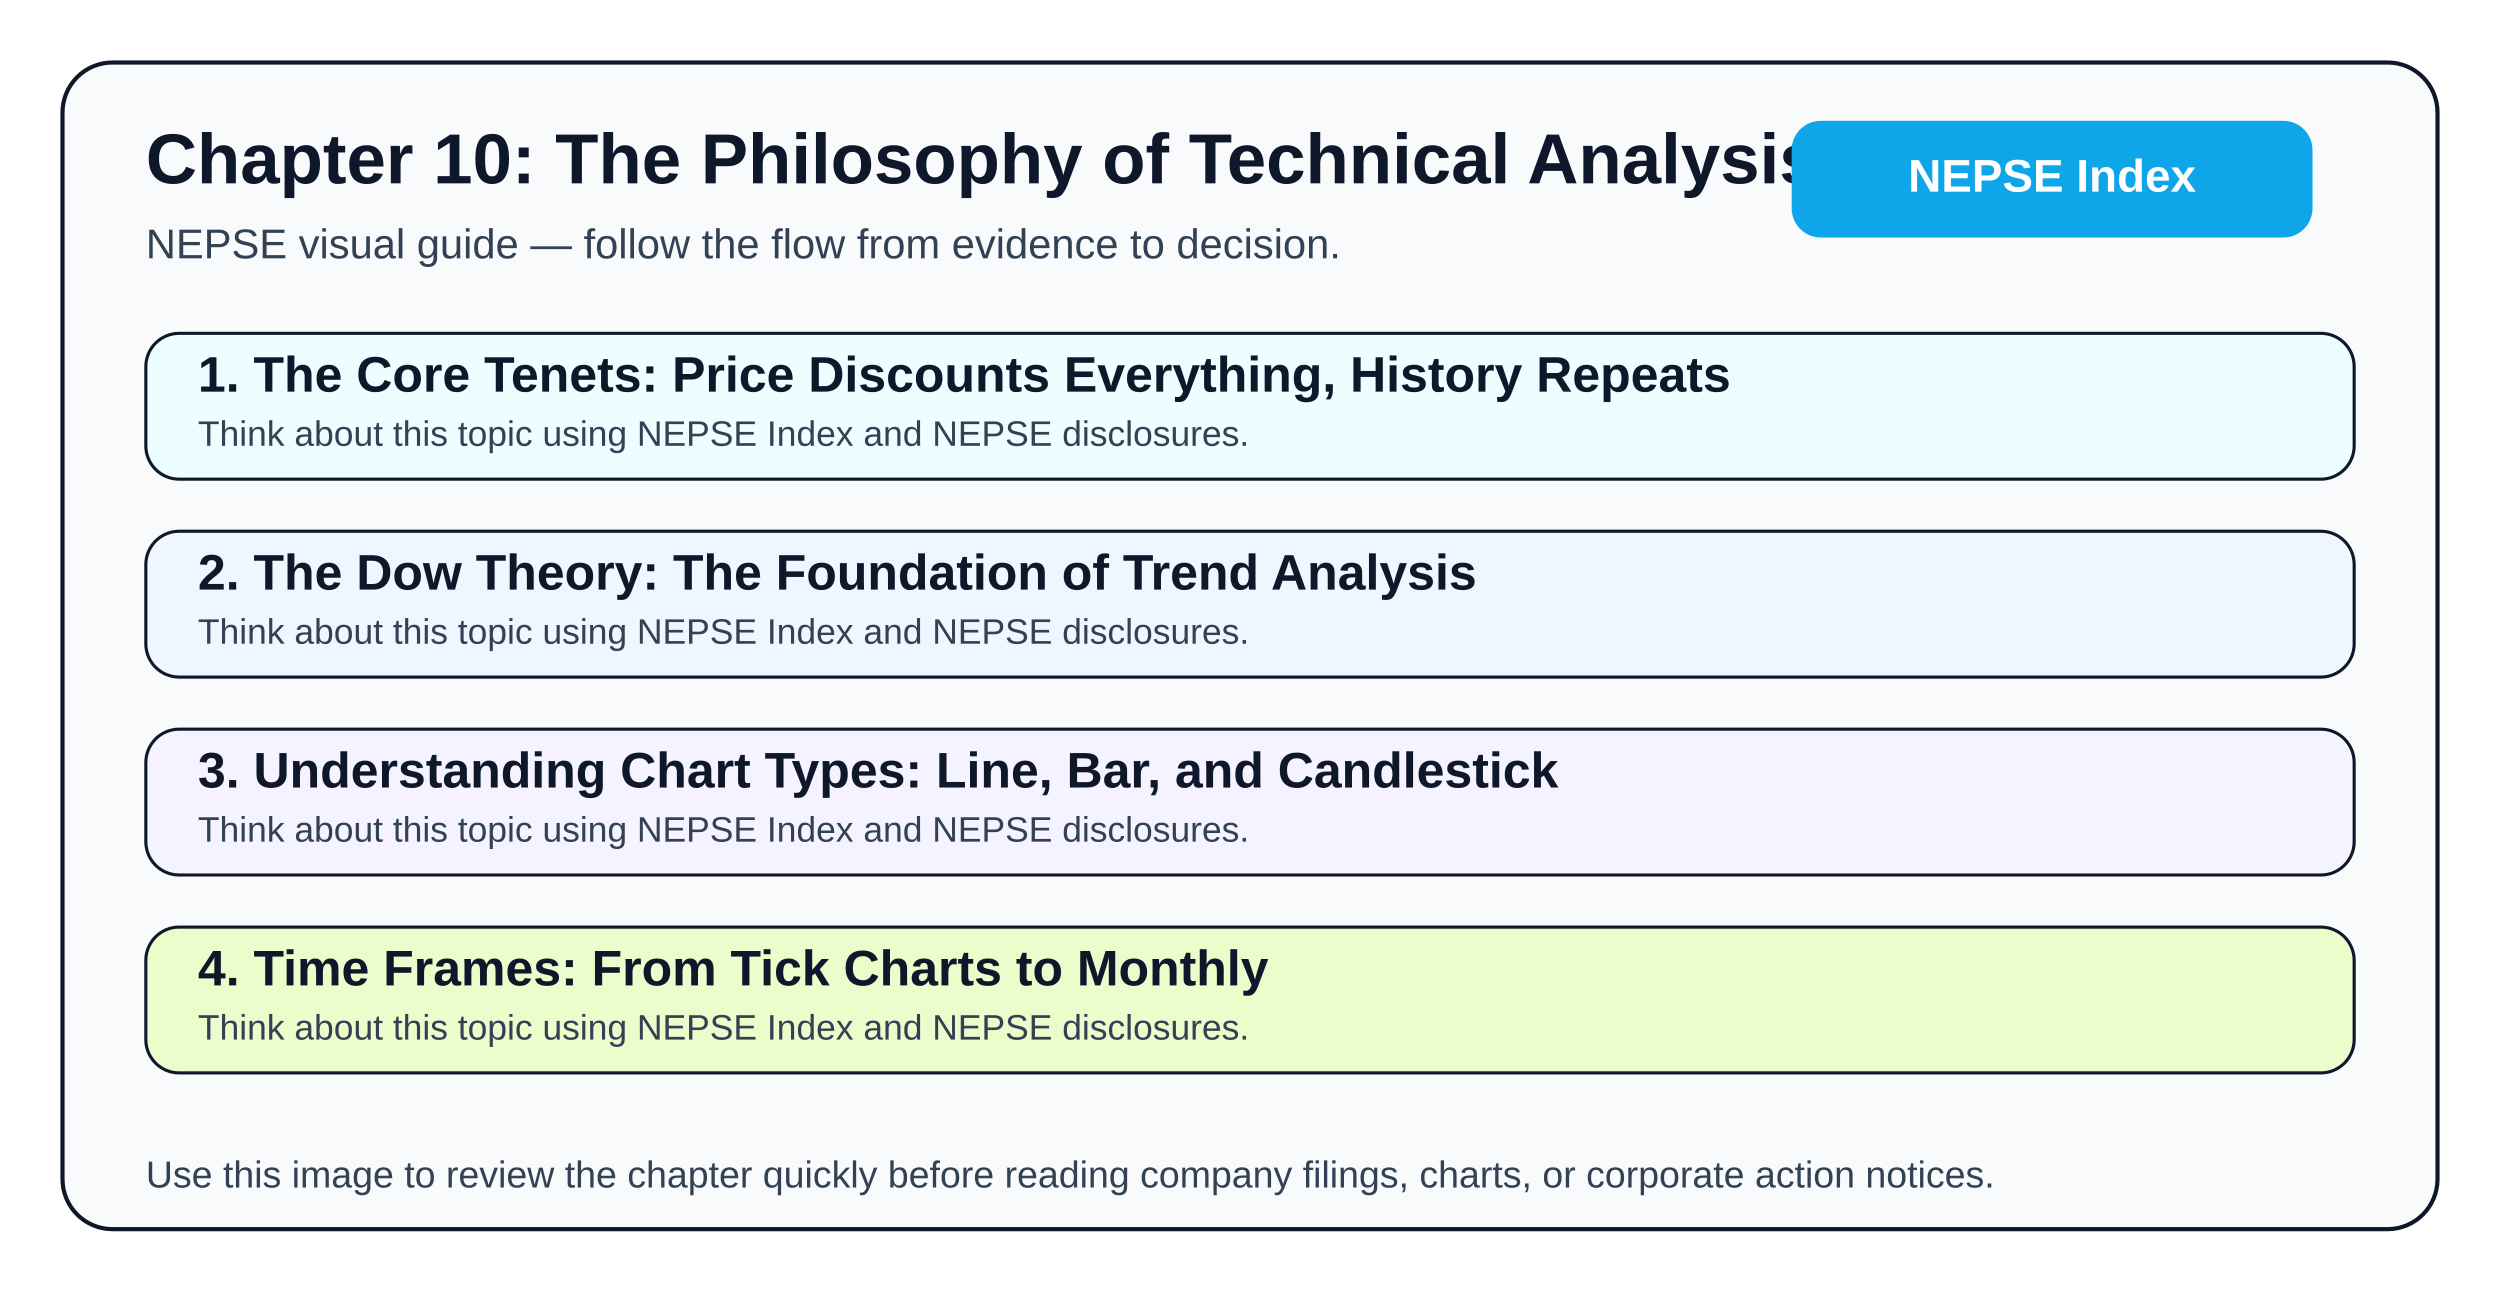
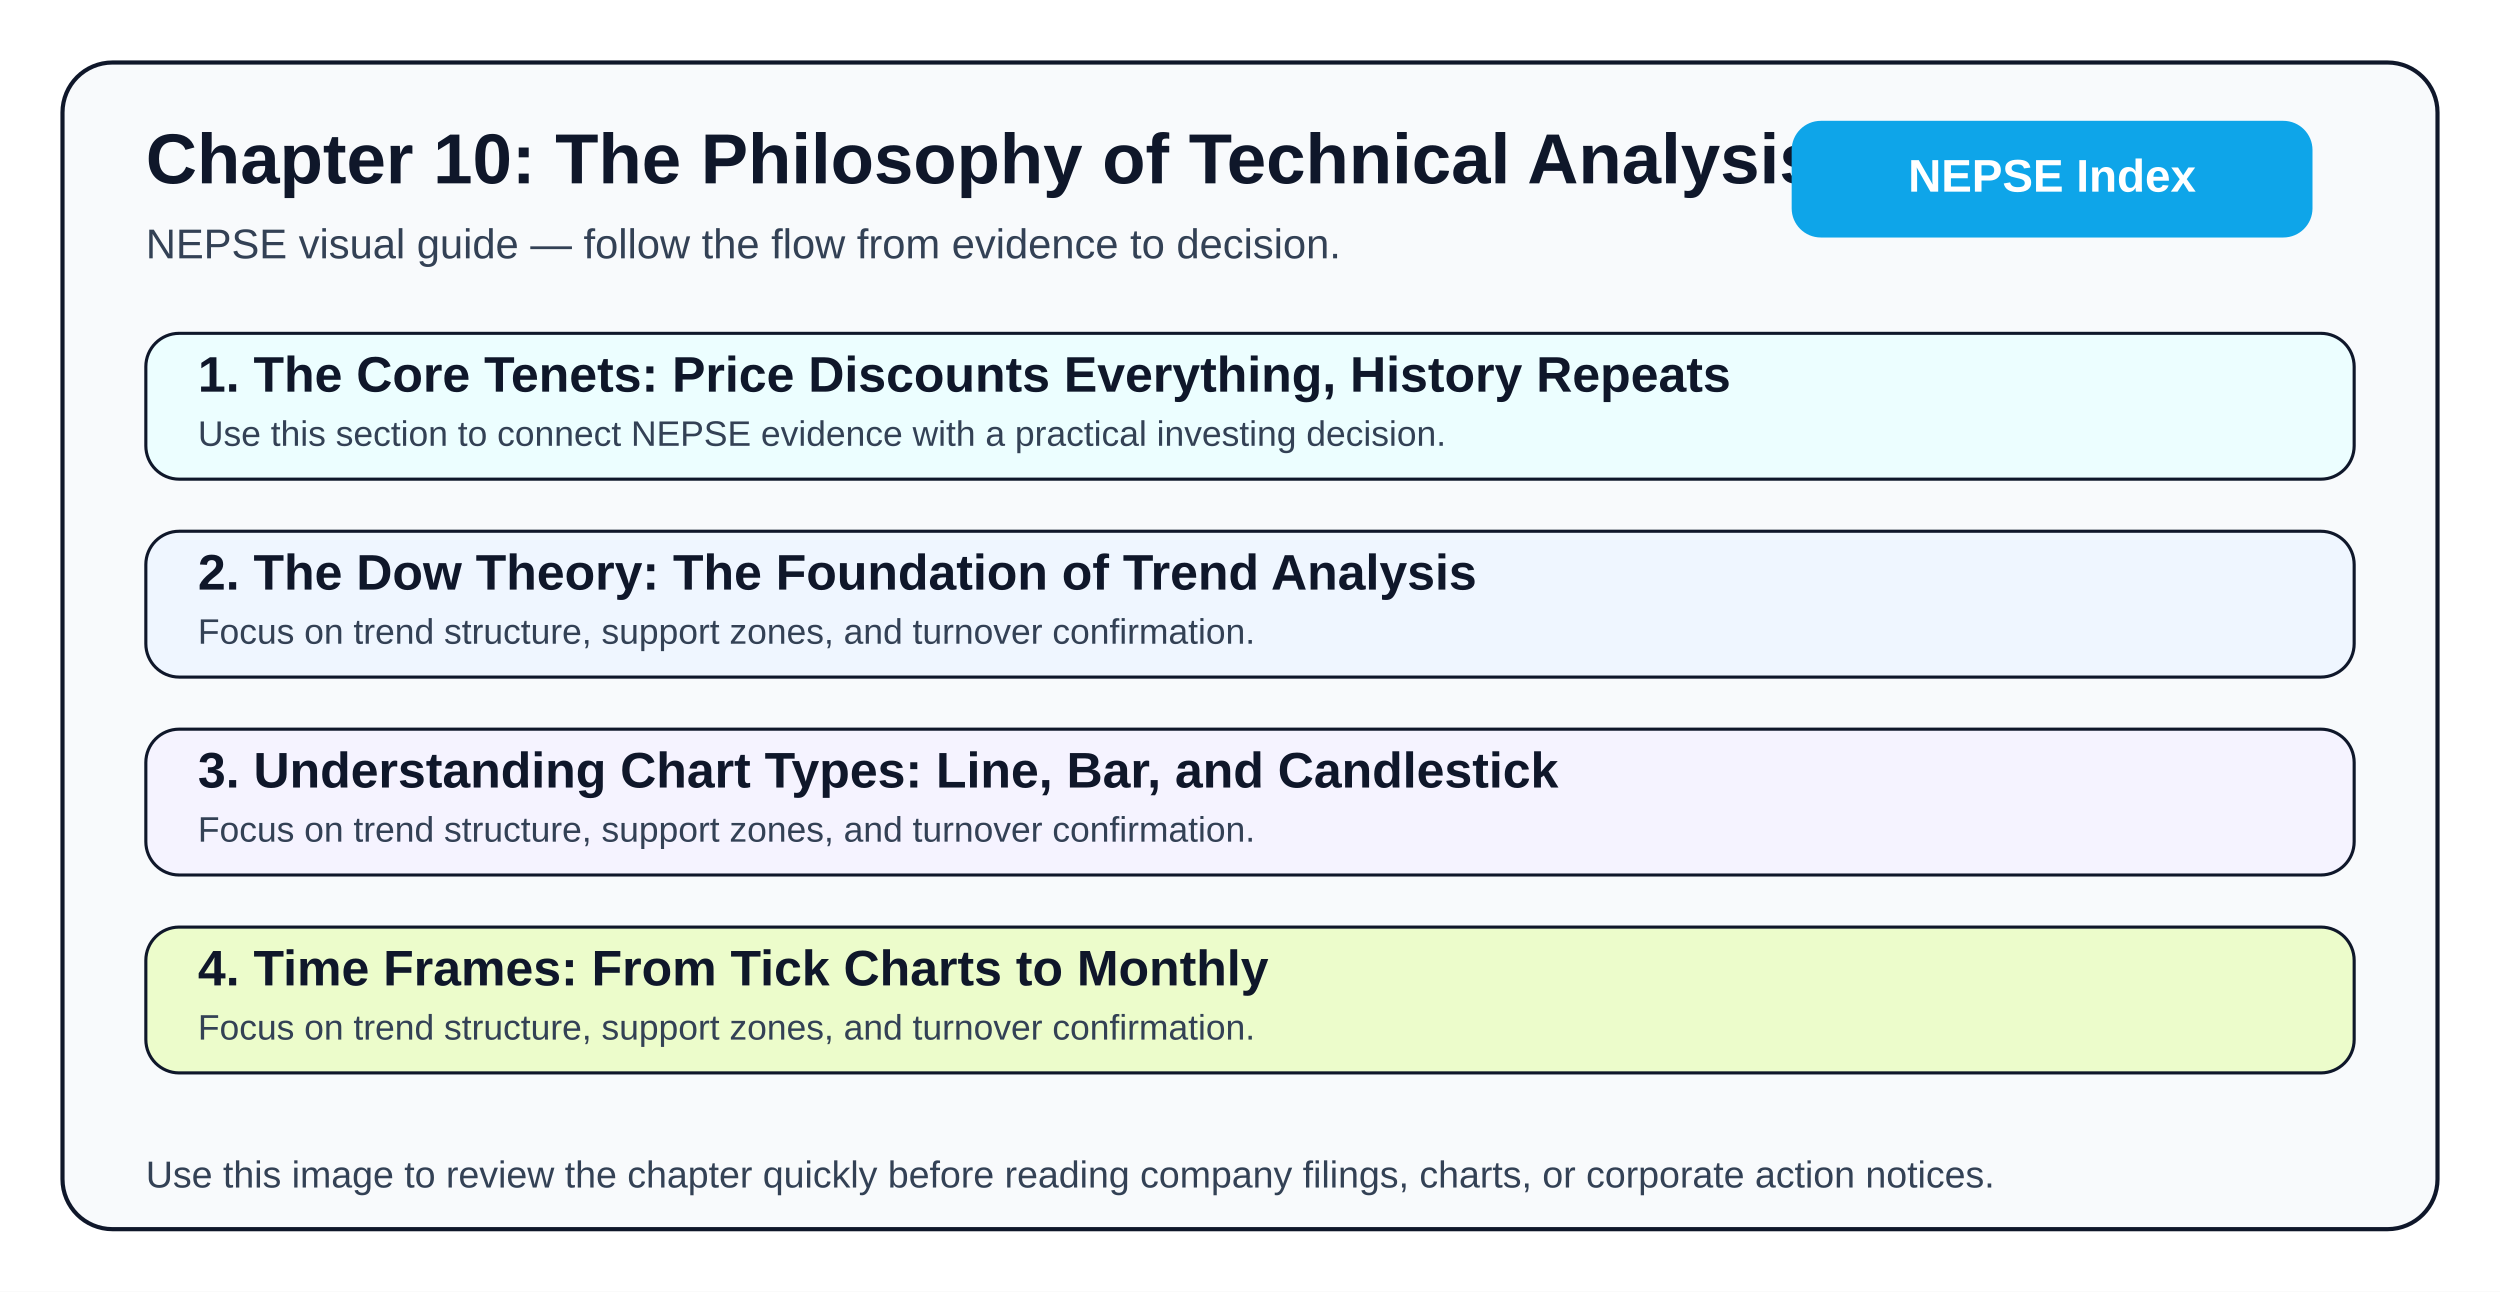
<svg xmlns="http://www.w3.org/2000/svg" width="1200" height="620" viewBox="0 0 1200 620">
  <rect width="1200" height="620" fill="#ffffff" />
  <rect x="30" y="30" width="1140" height="560" rx="24" fill="#f8fafc" stroke="#0f172a" stroke-width="2" />
  <text x="70" y="88" font-size="34" font-family="Arial, sans-serif" font-weight="700" fill="#0f172a">Chapter 10: The Philosophy of Technical Analysis</text>
  <text x="70" y="124" font-size="20" font-family="Arial, sans-serif" fill="#334155">NEPSE visual guide — follow the flow from evidence to decision.</text>
  <rect x="860" y="58" width="250" height="56" rx="14" fill="#0ea5e9" />
  <text x="985" y="92" text-anchor="middle" font-size="22" font-family="Arial, sans-serif" font-weight="700" fill="#ffffff">NEPSE Index</text>
  <rect x="70" y="160" width="1060" height="70" rx="16" fill="#ecfeff" stroke="#0f172a" stroke-width="1.5" />
  <text x="95" y="188" font-size="24" font-family="Arial, sans-serif" fill="#0f172a" font-weight="700">1. The Core Tenets: Price Discounts Everything, History Repeats</text>
-   <text x="95" y="214" font-size="17" font-family="Arial, sans-serif" fill="#334155">Think about this topic using NEPSE Index and NEPSE disclosures.</text>
+   <text x="95" y="214" font-size="17" font-family="Arial, sans-serif" fill="#334155">Use this section to connect NEPSE evidence with a practical investing decision.</text>
  <rect x="70" y="255" width="1060" height="70" rx="16" fill="#eff6ff" stroke="#0f172a" stroke-width="1.5" />
  <text x="95" y="283" font-size="24" font-family="Arial, sans-serif" fill="#0f172a" font-weight="700">2. The Dow Theory: The Foundation of Trend Analysis</text>
-   <text x="95" y="309" font-size="17" font-family="Arial, sans-serif" fill="#334155">Think about this topic using NEPSE Index and NEPSE disclosures.</text>
+   <text x="95" y="309" font-size="17" font-family="Arial, sans-serif" fill="#334155">Focus on trend structure, support zones, and turnover confirmation.</text>
  <rect x="70" y="350" width="1060" height="70" rx="16" fill="#f5f3ff" stroke="#0f172a" stroke-width="1.5" />
  <text x="95" y="378" font-size="24" font-family="Arial, sans-serif" fill="#0f172a" font-weight="700">3. Understanding Chart Types: Line, Bar, and Candlestick</text>
-   <text x="95" y="404" font-size="17" font-family="Arial, sans-serif" fill="#334155">Think about this topic using NEPSE Index and NEPSE disclosures.</text>
+   <text x="95" y="404" font-size="17" font-family="Arial, sans-serif" fill="#334155">Focus on trend structure, support zones, and turnover confirmation.</text>
  <rect x="70" y="445" width="1060" height="70" rx="16" fill="#ecfccb" stroke="#0f172a" stroke-width="1.5" />
  <text x="95" y="473" font-size="24" font-family="Arial, sans-serif" fill="#0f172a" font-weight="700">4. Time Frames: From Tick Charts to Monthly</text>
-   <text x="95" y="499" font-size="17" font-family="Arial, sans-serif" fill="#334155">Think about this topic using NEPSE Index and NEPSE disclosures.</text>
+   <text x="95" y="499" font-size="17" font-family="Arial, sans-serif" fill="#334155">Focus on trend structure, support zones, and turnover confirmation.</text>
  <text x="70" y="570" font-size="18" font-family="Arial, sans-serif" fill="#334155">Use this image to review the chapter quickly before reading company filings, charts, or corporate action notices.</text>
</svg>
